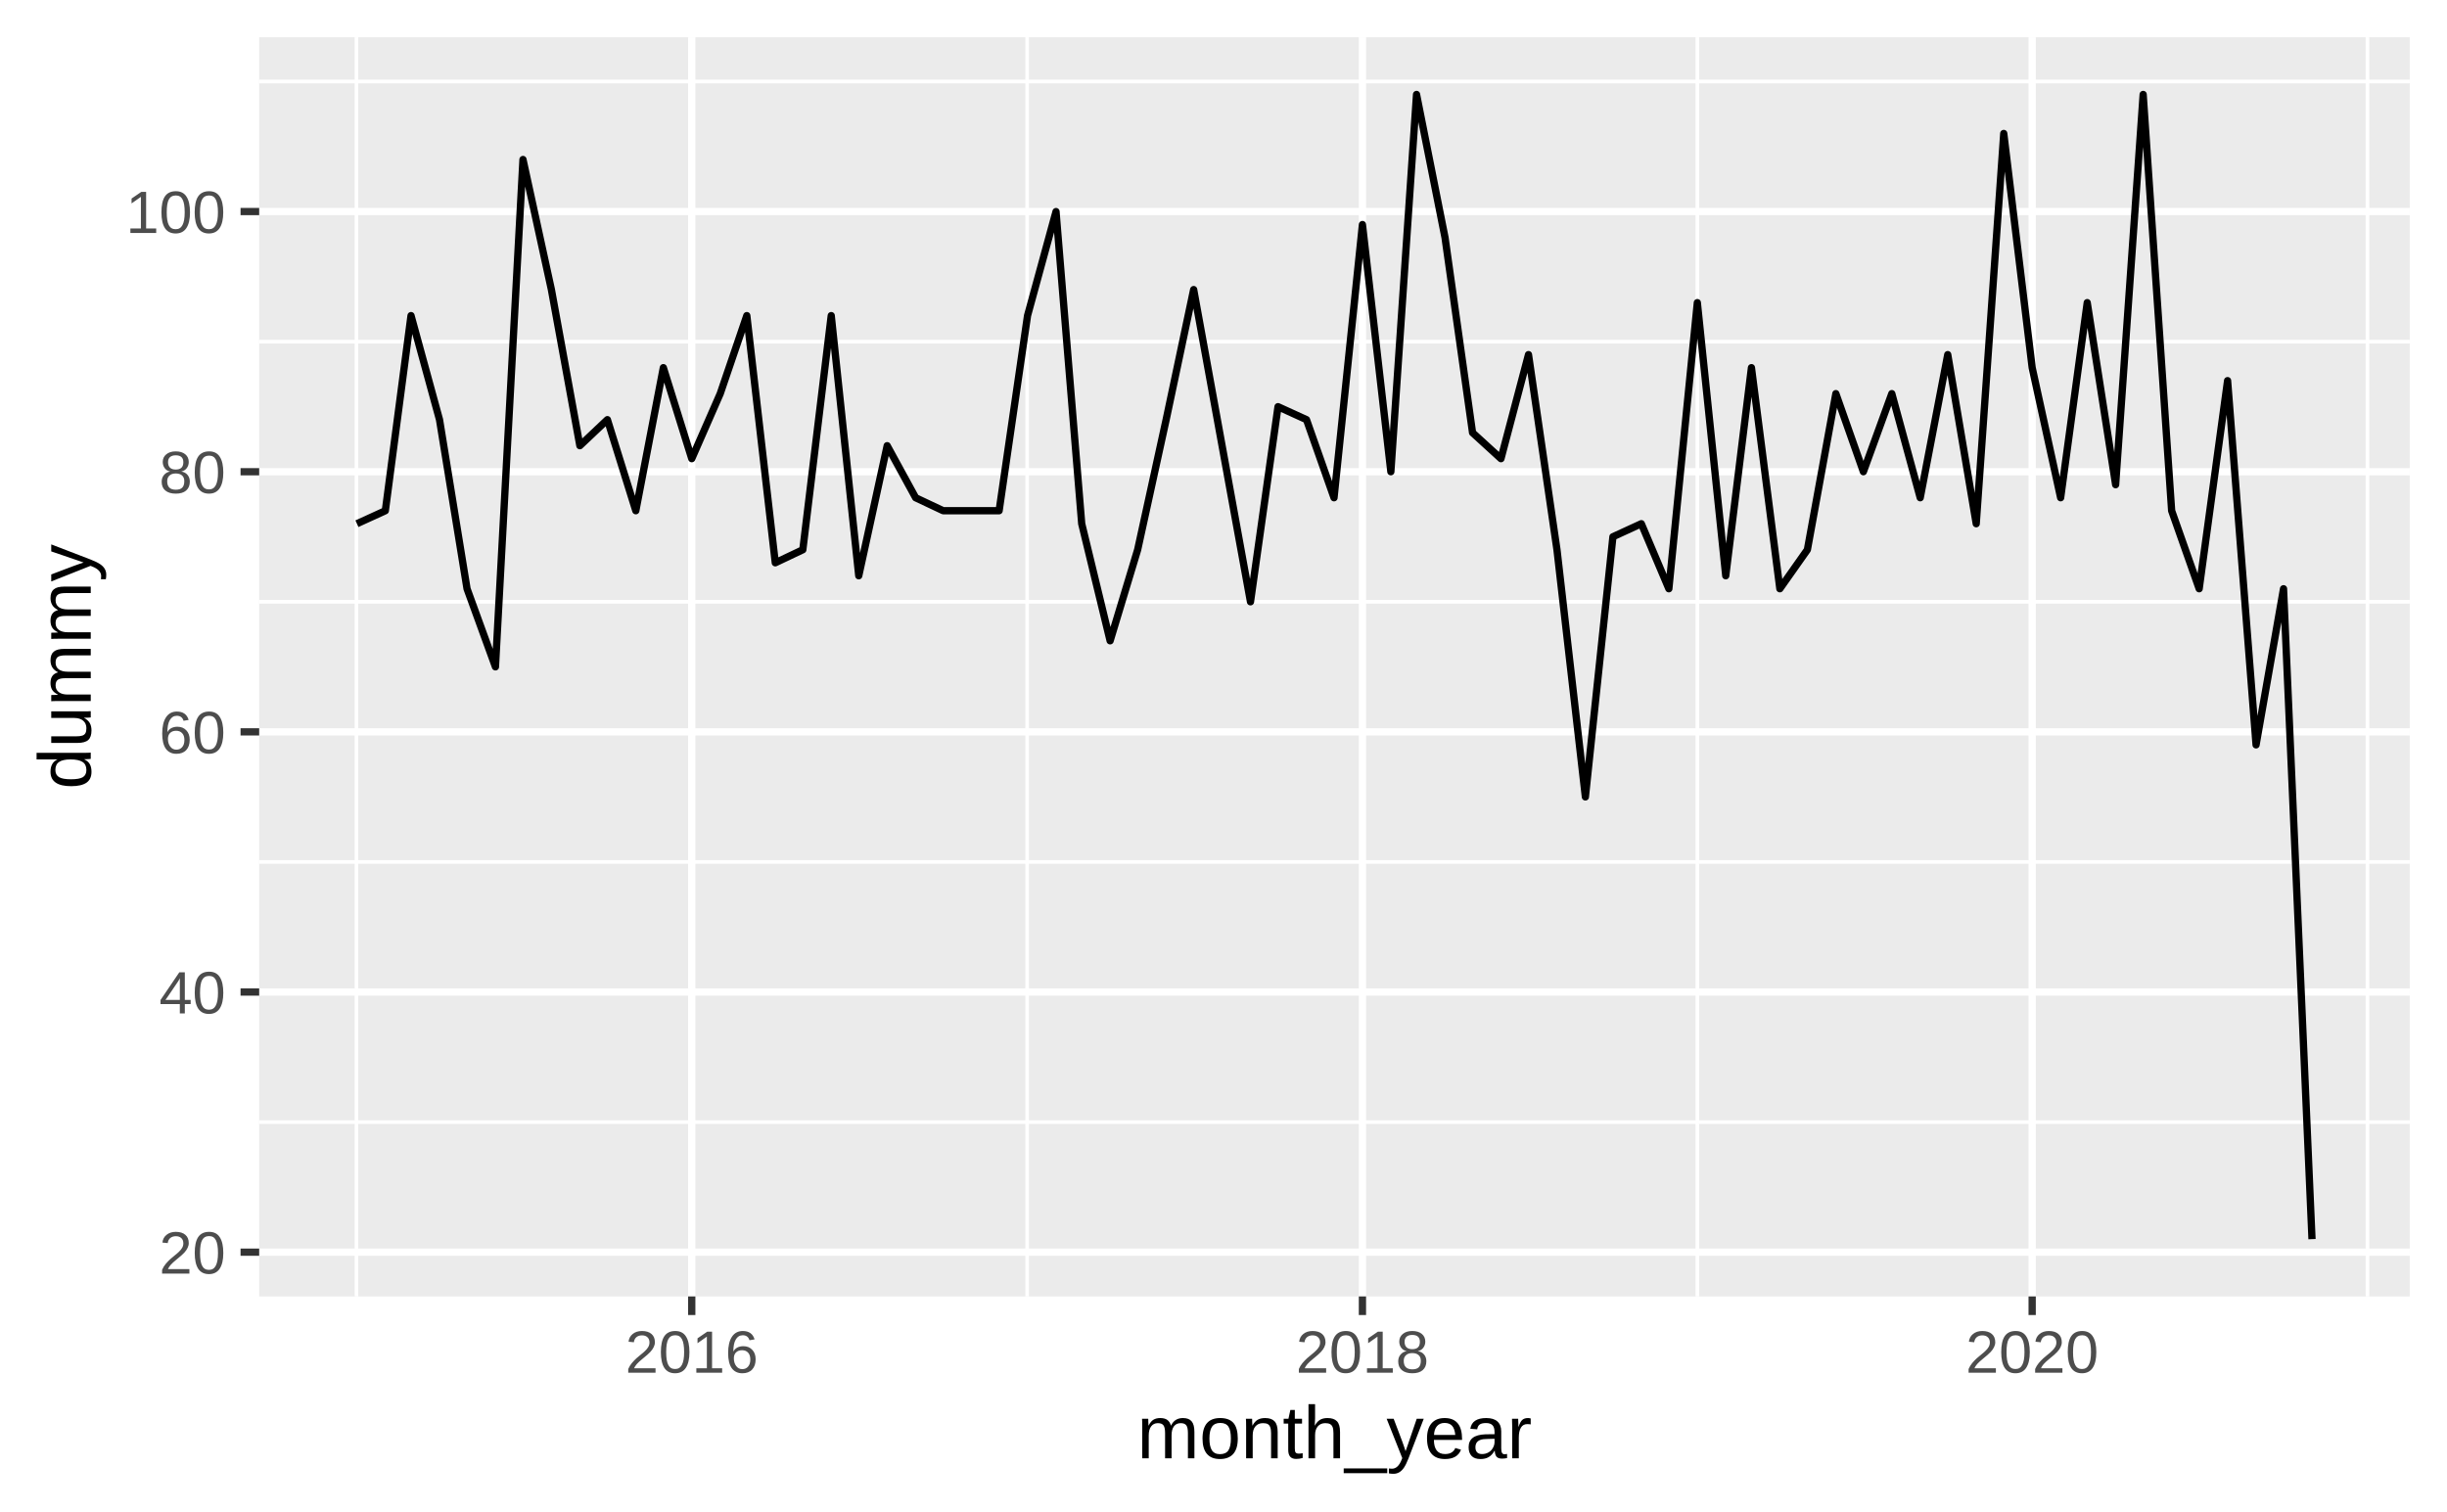
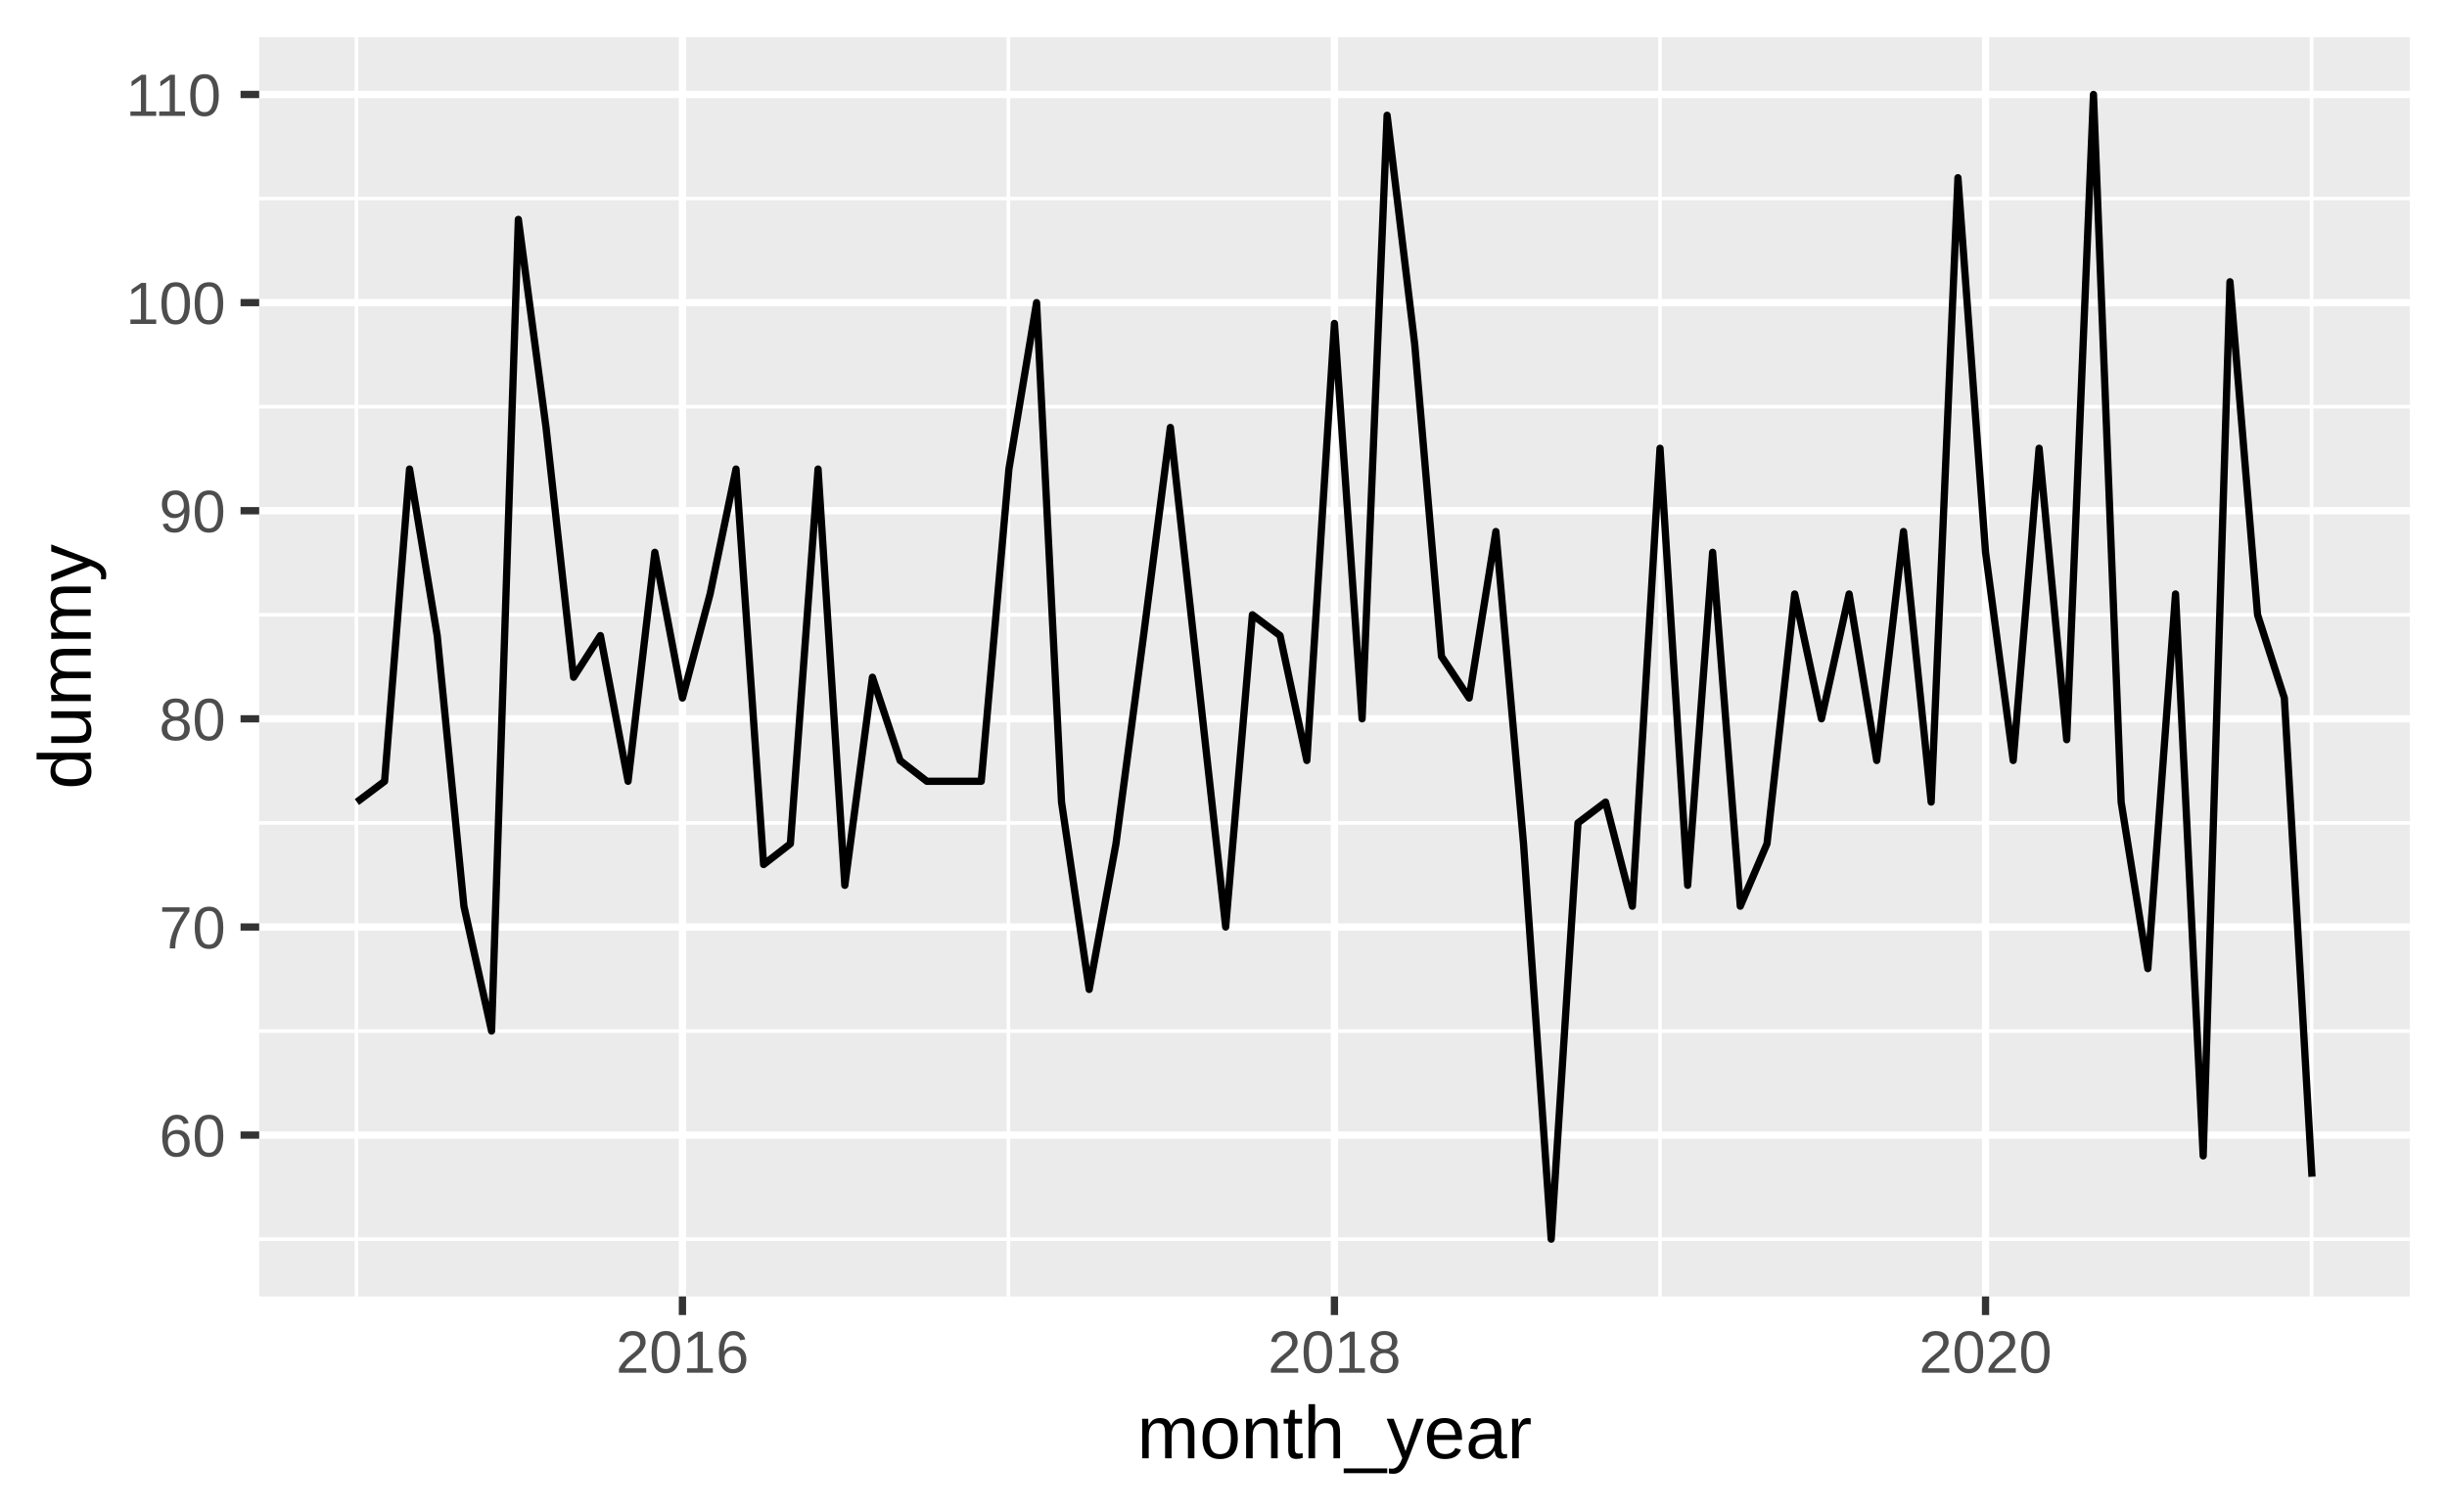
<svg xmlns="http://www.w3.org/2000/svg" viewBox="0 0 360.00 222.48">
  <defs>
    <style type="text/css">
    line, polyline, polygon, path, rect, circle {
      fill: none;
      stroke: #000000;
      stroke-linecap: round;
      stroke-linejoin: round;
      stroke-miterlimit: 10.00;
    }
  </style>
  </defs>
  <rect width="100%" height="100%" style="stroke: none; fill: #FFFFFF;" />
  <rect x="0" y="0.00" width="360.00" height="222.48" style="stroke-width: 1.07; stroke: #FFFFFF; fill: #FFFFFF;" />
  <defs>
    <clipPath id="cpMzguMTN8MzU0LjUyfDE5MC43Nnw1LjQ4">
      <rect x="38.13" y="5.48" width="316.39" height="185.28" />
    </clipPath>
  </defs>
  <rect x="38.13" y="5.48" width="316.39" height="185.28" style="stroke-width: 1.07; stroke: none; fill: #EBEBEB;" clip-path="url(#cpMzguMTN8MzU0LjUyfDE5MC43Nnw1LjQ4)" />
-   <polyline points="38.13,165.11 354.52,165.11 " style="stroke-width: 0.53; stroke: #FFFFFF; stroke-linecap: butt;" clip-path="url(#cpMzguMTN8MzU0LjUyfDE5MC43Nnw1LjQ4)" />
-   <polyline points="38.13,126.83 354.52,126.83 " style="stroke-width: 0.53; stroke: #FFFFFF; stroke-linecap: butt;" clip-path="url(#cpMzguMTN8MzU0LjUyfDE5MC43Nnw1LjQ4)" />
-   <polyline points="38.13,88.55 354.52,88.55 " style="stroke-width: 0.53; stroke: #FFFFFF; stroke-linecap: butt;" clip-path="url(#cpMzguMTN8MzU0LjUyfDE5MC43Nnw1LjQ4)" />
-   <polyline points="38.13,50.27 354.52,50.27 " style="stroke-width: 0.53; stroke: #FFFFFF; stroke-linecap: butt;" clip-path="url(#cpMzguMTN8MzU0LjUyfDE5MC43Nnw1LjQ4)" />
-   <polyline points="38.13,11.99 354.52,11.99 " style="stroke-width: 0.53; stroke: #FFFFFF; stroke-linecap: butt;" clip-path="url(#cpMzguMTN8MzU0LjUyfDE5MC43Nnw1LjQ4)" />
+   <polyline points="38.13,182.33 354.52,182.33 " style="stroke-width: 0.53; stroke: #FFFFFF; stroke-linecap: butt;" clip-path="url(#cpMzguMTN8MzU0LjUyfDE5MC43Nnw1LjQ4)" />
+   <polyline points="38.13,151.71 354.52,151.71 " style="stroke-width: 0.53; stroke: #FFFFFF; stroke-linecap: butt;" clip-path="url(#cpMzguMTN8MzU0LjUyfDE5MC43Nnw1LjQ4)" />
+   <polyline points="38.13,121.09 354.52,121.09 " style="stroke-width: 0.53; stroke: #FFFFFF; stroke-linecap: butt;" clip-path="url(#cpMzguMTN8MzU0LjUyfDE5MC43Nnw1LjQ4)" />
+   <polyline points="38.13,90.46 354.52,90.46 " style="stroke-width: 0.53; stroke: #FFFFFF; stroke-linecap: butt;" clip-path="url(#cpMzguMTN8MzU0LjUyfDE5MC43Nnw1LjQ4)" />
+   <polyline points="38.13,59.84 354.52,59.84 " style="stroke-width: 0.53; stroke: #FFFFFF; stroke-linecap: butt;" clip-path="url(#cpMzguMTN8MzU0LjUyfDE5MC43Nnw1LjQ4)" />
+   <polyline points="38.13,29.21 354.52,29.21 " style="stroke-width: 0.53; stroke: #FFFFFF; stroke-linecap: butt;" clip-path="url(#cpMzguMTN8MzU0LjUyfDE5MC43Nnw1LjQ4)" />
  <polyline points="52.44,190.76 52.44,5.48 " style="stroke-width: 0.53; stroke: #FFFFFF; stroke-linecap: butt;" clip-path="url(#cpMzguMTN8MzU0LjUyfDE5MC43Nnw1LjQ4)" />
-   <polyline points="151.11,190.76 151.11,5.48 " style="stroke-width: 0.53; stroke: #FFFFFF; stroke-linecap: butt;" clip-path="url(#cpMzguMTN8MzU0LjUyfDE5MC43Nnw1LjQ4)" />
-   <polyline points="249.71,190.76 249.71,5.48 " style="stroke-width: 0.53; stroke: #FFFFFF; stroke-linecap: butt;" clip-path="url(#cpMzguMTN8MzU0LjUyfDE5MC43Nnw1LjQ4)" />
-   <polyline points="348.30,190.76 348.30,5.48 " style="stroke-width: 0.53; stroke: #FFFFFF; stroke-linecap: butt;" clip-path="url(#cpMzguMTN8MzU0LjUyfDE5MC43Nnw1LjQ4)" />
-   <polyline points="38.13,184.25 354.52,184.25 " style="stroke-width: 1.07; stroke: #FFFFFF; stroke-linecap: butt;" clip-path="url(#cpMzguMTN8MzU0LjUyfDE5MC43Nnw1LjQ4)" />
-   <polyline points="38.13,145.97 354.52,145.97 " style="stroke-width: 1.07; stroke: #FFFFFF; stroke-linecap: butt;" clip-path="url(#cpMzguMTN8MzU0LjUyfDE5MC43Nnw1LjQ4)" />
-   <polyline points="38.13,107.69 354.52,107.69 " style="stroke-width: 1.07; stroke: #FFFFFF; stroke-linecap: butt;" clip-path="url(#cpMzguMTN8MzU0LjUyfDE5MC43Nnw1LjQ4)" />
-   <polyline points="38.13,69.41 354.52,69.41 " style="stroke-width: 1.07; stroke: #FFFFFF; stroke-linecap: butt;" clip-path="url(#cpMzguMTN8MzU0LjUyfDE5MC43Nnw1LjQ4)" />
-   <polyline points="38.13,31.13 354.52,31.13 " style="stroke-width: 1.07; stroke: #FFFFFF; stroke-linecap: butt;" clip-path="url(#cpMzguMTN8MzU0LjUyfDE5MC43Nnw1LjQ4)" />
-   <polyline points="101.77,190.76 101.77,5.48 " style="stroke-width: 1.07; stroke: #FFFFFF; stroke-linecap: butt;" clip-path="url(#cpMzguMTN8MzU0LjUyfDE5MC43Nnw1LjQ4)" />
-   <polyline points="200.44,190.76 200.44,5.48 " style="stroke-width: 1.07; stroke: #FFFFFF; stroke-linecap: butt;" clip-path="url(#cpMzguMTN8MzU0LjUyfDE5MC43Nnw1LjQ4)" />
-   <polyline points="298.97,190.76 298.97,5.48 " style="stroke-width: 1.07; stroke: #FFFFFF; stroke-linecap: butt;" clip-path="url(#cpMzguMTN8MzU0LjUyfDE5MC43Nnw1LjQ4)" />
-   <polyline points="52.51,77.06 56.69,75.15 60.47,46.44 64.66,61.75 68.71,86.63 72.89,98.12 76.94,23.47 81.12,42.61 85.31,65.58 89.36,61.75 93.54,75.15 97.59,54.10 101.77,67.49 105.96,57.92 109.87,46.44 114.06,82.81 118.11,80.89 122.29,46.44 126.34,84.72 130.52,65.58 134.71,73.24 138.76,75.15 142.94,75.15 146.99,75.15 151.17,46.44 155.36,31.13 159.14,77.06 163.32,94.29 167.37,80.89 171.56,61.75 175.61,42.61 179.79,65.58 183.97,88.55 188.02,59.84 192.21,61.75 196.26,73.24 200.44,33.04 204.62,69.41 208.40,13.90 212.59,34.96 216.64,63.67 220.82,67.49 224.87,52.18 229.06,80.89 233.24,117.26 237.29,78.98 241.47,77.06 245.52,86.63 249.71,44.53 253.89,84.72 257.67,54.10 261.85,86.63 265.90,80.89 270.09,57.92 274.14,69.41 278.32,57.92 282.50,73.24 286.55,52.18 290.74,77.06 294.79,19.64 298.97,54.10 303.16,73.24 307.07,44.53 311.25,71.32 315.30,13.90 319.49,75.15 323.54,86.63 327.72,56.01 331.91,109.60 335.95,86.63 340.14,182.33 " style="stroke-width: 1.07; stroke-linecap: butt;" clip-path="url(#cpMzguMTN8MzU0LjUyfDE5MC43Nnw1LjQ4)" />
+   <polyline points="148.36,190.76 148.36,5.48 " style="stroke-width: 0.53; stroke: #FFFFFF; stroke-linecap: butt;" clip-path="url(#cpMzguMTN8MzU0LjUyfDE5MC43Nnw1LjQ4)" />
+   <polyline points="244.22,190.76 244.22,5.48 " style="stroke-width: 0.53; stroke: #FFFFFF; stroke-linecap: butt;" clip-path="url(#cpMzguMTN8MzU0LjUyfDE5MC43Nnw1LjQ4)" />
+   <polyline points="340.07,190.76 340.07,5.48 " style="stroke-width: 0.53; stroke: #FFFFFF; stroke-linecap: butt;" clip-path="url(#cpMzguMTN8MzU0LjUyfDE5MC43Nnw1LjQ4)" />
+   <polyline points="38.13,167.02 354.52,167.02 " style="stroke-width: 1.07; stroke: #FFFFFF; stroke-linecap: butt;" clip-path="url(#cpMzguMTN8MzU0LjUyfDE5MC43Nnw1LjQ4)" />
+   <polyline points="38.13,136.40 354.52,136.40 " style="stroke-width: 1.07; stroke: #FFFFFF; stroke-linecap: butt;" clip-path="url(#cpMzguMTN8MzU0LjUyfDE5MC43Nnw1LjQ4)" />
+   <polyline points="38.13,105.77 354.52,105.77 " style="stroke-width: 1.07; stroke: #FFFFFF; stroke-linecap: butt;" clip-path="url(#cpMzguMTN8MzU0LjUyfDE5MC43Nnw1LjQ4)" />
+   <polyline points="38.13,75.15 354.52,75.15 " style="stroke-width: 1.07; stroke: #FFFFFF; stroke-linecap: butt;" clip-path="url(#cpMzguMTN8MzU0LjUyfDE5MC43Nnw1LjQ4)" />
+   <polyline points="38.13,44.53 354.52,44.53 " style="stroke-width: 1.07; stroke: #FFFFFF; stroke-linecap: butt;" clip-path="url(#cpMzguMTN8MzU0LjUyfDE5MC43Nnw1LjQ4)" />
+   <polyline points="38.13,13.90 354.52,13.90 " style="stroke-width: 1.07; stroke: #FFFFFF; stroke-linecap: butt;" clip-path="url(#cpMzguMTN8MzU0LjUyfDE5MC43Nnw1LjQ4)" />
+   <polyline points="100.40,190.76 100.40,5.48 " style="stroke-width: 1.07; stroke: #FFFFFF; stroke-linecap: butt;" clip-path="url(#cpMzguMTN8MzU0LjUyfDE5MC43Nnw1LjQ4)" />
+   <polyline points="196.32,190.76 196.32,5.48 " style="stroke-width: 1.07; stroke: #FFFFFF; stroke-linecap: butt;" clip-path="url(#cpMzguMTN8MzU0LjUyfDE5MC43Nnw1LjQ4)" />
+   <polyline points="292.11,190.76 292.11,5.48 " style="stroke-width: 1.07; stroke: #FFFFFF; stroke-linecap: butt;" clip-path="url(#cpMzguMTN8MzU0LjUyfDE5MC43Nnw1LjQ4)" />
+   <polyline points="52.51,118.02 56.58,114.96 60.25,69.02 64.32,93.52 68.25,133.34 72.32,151.71 76.26,32.28 80.33,62.90 84.39,99.65 88.33,93.52 92.40,114.96 96.34,81.27 100.40,102.71 104.47,87.40 108.28,69.02 112.34,127.21 116.28,124.15 120.35,69.02 124.29,130.27 128.35,99.65 132.42,111.90 136.36,114.96 140.42,114.96 144.36,114.96 148.43,69.02 152.50,44.53 156.17,118.02 160.24,145.59 164.18,124.15 168.24,93.52 172.18,62.90 176.25,99.65 180.32,136.40 184.25,90.46 188.32,93.52 192.26,111.90 196.32,47.59 200.39,105.77 204.07,16.96 208.13,50.65 212.07,96.59 216.14,102.71 220.07,78.21 224.14,124.15 228.21,182.33 232.15,121.09 236.21,118.02 240.15,133.34 244.22,65.96 248.29,130.27 251.96,81.27 256.03,133.34 259.96,124.15 264.03,87.40 267.97,105.77 272.04,87.40 276.10,111.90 280.04,78.21 284.11,118.02 288.05,26.15 292.11,81.27 296.18,111.90 299.99,65.96 304.05,108.84 307.99,13.90 312.06,118.02 315.99,142.52 320.06,87.40 324.13,170.08 328.07,41.46 332.13,90.46 336.07,102.71 340.14,173.15 " style="stroke-width: 1.07; stroke-linecap: butt;" clip-path="url(#cpMzguMTN8MzU0LjUyfDE5MC43Nnw1LjQ4)" />
  <defs>
    <clipPath id="cpMC4wMHwzNjAuMDB8MjIyLjQ4fDAuMDA=">
      <rect x="0.00" y="0.00" width="360.00" height="222.48" />
    </clipPath>
  </defs>
  <g clip-path="url(#cpMC4wMHwzNjAuMDB8MjIyLjQ4fDAuMDA=)">
-     <text x="23.41" y="187.40" style="font-size: 8.80px; fill: #4D4D4D; font-family: Arial;" textLength="9.79px" lengthAdjust="spacingAndGlyphs">20</text>
+     <text x="23.41" y="170.17" style="font-size: 8.80px; fill: #4D4D4D; font-family: Arial;" textLength="9.79px" lengthAdjust="spacingAndGlyphs">60</text>
  </g>
  <g clip-path="url(#cpMC4wMHwzNjAuMDB8MjIyLjQ4fDAuMDA=)">
-     <text x="23.41" y="149.12" style="font-size: 8.80px; fill: #4D4D4D; font-family: Arial;" textLength="9.79px" lengthAdjust="spacingAndGlyphs">40</text>
+     <text x="23.41" y="139.55" style="font-size: 8.80px; fill: #4D4D4D; font-family: Arial;" textLength="9.79px" lengthAdjust="spacingAndGlyphs">70</text>
  </g>
  <g clip-path="url(#cpMC4wMHwzNjAuMDB8MjIyLjQ4fDAuMDA=)">
-     <text x="23.41" y="110.84" style="font-size: 8.80px; fill: #4D4D4D; font-family: Arial;" textLength="9.79px" lengthAdjust="spacingAndGlyphs">60</text>
+     <text x="23.41" y="108.92" style="font-size: 8.80px; fill: #4D4D4D; font-family: Arial;" textLength="9.79px" lengthAdjust="spacingAndGlyphs">80</text>
  </g>
  <g clip-path="url(#cpMC4wMHwzNjAuMDB8MjIyLjQ4fDAuMDA=)">
-     <text x="23.41" y="72.56" style="font-size: 8.80px; fill: #4D4D4D; font-family: Arial;" textLength="9.79px" lengthAdjust="spacingAndGlyphs">80</text>
+     <text x="23.41" y="78.30" style="font-size: 8.80px; fill: #4D4D4D; font-family: Arial;" textLength="9.79px" lengthAdjust="spacingAndGlyphs">90</text>
  </g>
  <g clip-path="url(#cpMC4wMHwzNjAuMDB8MjIyLjQ4fDAuMDA=)">
-     <text x="18.51" y="34.28" style="font-size: 8.80px; fill: #4D4D4D; font-family: Arial;" textLength="14.68px" lengthAdjust="spacingAndGlyphs">100</text>
-   </g>
-   <polyline points="35.39,184.25 38.13,184.25 " style="stroke-width: 1.07; stroke: #333333; stroke-linecap: butt;" clip-path="url(#cpMC4wMHwzNjAuMDB8MjIyLjQ4fDAuMDA=)" />
-   <polyline points="35.39,145.97 38.13,145.97 " style="stroke-width: 1.07; stroke: #333333; stroke-linecap: butt;" clip-path="url(#cpMC4wMHwzNjAuMDB8MjIyLjQ4fDAuMDA=)" />
-   <polyline points="35.39,107.69 38.13,107.69 " style="stroke-width: 1.07; stroke: #333333; stroke-linecap: butt;" clip-path="url(#cpMC4wMHwzNjAuMDB8MjIyLjQ4fDAuMDA=)" />
-   <polyline points="35.39,69.41 38.13,69.41 " style="stroke-width: 1.07; stroke: #333333; stroke-linecap: butt;" clip-path="url(#cpMC4wMHwzNjAuMDB8MjIyLjQ4fDAuMDA=)" />
-   <polyline points="35.39,31.13 38.13,31.13 " style="stroke-width: 1.07; stroke: #333333; stroke-linecap: butt;" clip-path="url(#cpMC4wMHwzNjAuMDB8MjIyLjQ4fDAuMDA=)" />
-   <polyline points="101.77,193.50 101.77,190.76 " style="stroke-width: 1.07; stroke: #333333; stroke-linecap: butt;" clip-path="url(#cpMC4wMHwzNjAuMDB8MjIyLjQ4fDAuMDA=)" />
-   <polyline points="200.44,193.50 200.44,190.76 " style="stroke-width: 1.07; stroke: #333333; stroke-linecap: butt;" clip-path="url(#cpMC4wMHwzNjAuMDB8MjIyLjQ4fDAuMDA=)" />
-   <polyline points="298.97,193.50 298.97,190.76 " style="stroke-width: 1.07; stroke: #333333; stroke-linecap: butt;" clip-path="url(#cpMC4wMHwzNjAuMDB8MjIyLjQ4fDAuMDA=)" />
-   <g clip-path="url(#cpMC4wMHwzNjAuMDB8MjIyLjQ4fDAuMDA=)">
-     <text x="91.99" y="201.99" style="font-size: 8.80px; fill: #4D4D4D; font-family: Arial;" textLength="19.58px" lengthAdjust="spacingAndGlyphs">2016</text>
+     <text x="18.51" y="47.67" style="font-size: 8.80px; fill: #4D4D4D; font-family: Arial;" textLength="14.68px" lengthAdjust="spacingAndGlyphs">100</text>
  </g>
  <g clip-path="url(#cpMC4wMHwzNjAuMDB8MjIyLjQ4fDAuMDA=)">
-     <text x="190.65" y="201.99" style="font-size: 8.80px; fill: #4D4D4D; font-family: Arial;" textLength="19.58px" lengthAdjust="spacingAndGlyphs">2018</text>
+     <text x="18.51" y="17.05" style="font-size: 8.80px; fill: #4D4D4D; font-family: Arial;" textLength="14.68px" lengthAdjust="spacingAndGlyphs">110</text>
+   </g>
+   <polyline points="35.39,167.02 38.13,167.02 " style="stroke-width: 1.07; stroke: #333333; stroke-linecap: butt;" clip-path="url(#cpMC4wMHwzNjAuMDB8MjIyLjQ4fDAuMDA=)" />
+   <polyline points="35.39,136.40 38.13,136.40 " style="stroke-width: 1.07; stroke: #333333; stroke-linecap: butt;" clip-path="url(#cpMC4wMHwzNjAuMDB8MjIyLjQ4fDAuMDA=)" />
+   <polyline points="35.39,105.77 38.13,105.77 " style="stroke-width: 1.07; stroke: #333333; stroke-linecap: butt;" clip-path="url(#cpMC4wMHwzNjAuMDB8MjIyLjQ4fDAuMDA=)" />
+   <polyline points="35.39,75.15 38.13,75.15 " style="stroke-width: 1.07; stroke: #333333; stroke-linecap: butt;" clip-path="url(#cpMC4wMHwzNjAuMDB8MjIyLjQ4fDAuMDA=)" />
+   <polyline points="35.39,44.53 38.13,44.53 " style="stroke-width: 1.07; stroke: #333333; stroke-linecap: butt;" clip-path="url(#cpMC4wMHwzNjAuMDB8MjIyLjQ4fDAuMDA=)" />
+   <polyline points="35.39,13.90 38.13,13.90 " style="stroke-width: 1.07; stroke: #333333; stroke-linecap: butt;" clip-path="url(#cpMC4wMHwzNjAuMDB8MjIyLjQ4fDAuMDA=)" />
+   <polyline points="100.40,193.50 100.40,190.76 " style="stroke-width: 1.07; stroke: #333333; stroke-linecap: butt;" clip-path="url(#cpMC4wMHwzNjAuMDB8MjIyLjQ4fDAuMDA=)" />
+   <polyline points="196.32,193.50 196.32,190.76 " style="stroke-width: 1.07; stroke: #333333; stroke-linecap: butt;" clip-path="url(#cpMC4wMHwzNjAuMDB8MjIyLjQ4fDAuMDA=)" />
+   <polyline points="292.11,193.50 292.11,190.76 " style="stroke-width: 1.07; stroke: #333333; stroke-linecap: butt;" clip-path="url(#cpMC4wMHwzNjAuMDB8MjIyLjQ4fDAuMDA=)" />
+   <g clip-path="url(#cpMC4wMHwzNjAuMDB8MjIyLjQ4fDAuMDA=)">
+     <text x="90.62" y="201.99" style="font-size: 8.80px; fill: #4D4D4D; font-family: Arial;" textLength="19.58px" lengthAdjust="spacingAndGlyphs">2016</text>
  </g>
  <g clip-path="url(#cpMC4wMHwzNjAuMDB8MjIyLjQ4fDAuMDA=)">
-     <text x="289.18" y="201.99" style="font-size: 8.80px; fill: #4D4D4D; font-family: Arial;" textLength="19.58px" lengthAdjust="spacingAndGlyphs">2020</text>
+     <text x="186.54" y="201.99" style="font-size: 8.80px; fill: #4D4D4D; font-family: Arial;" textLength="19.58px" lengthAdjust="spacingAndGlyphs">2018</text>
+   </g>
+   <g clip-path="url(#cpMC4wMHwzNjAuMDB8MjIyLjQ4fDAuMDA=)">
+     <text x="282.32" y="201.99" style="font-size: 8.80px; fill: #4D4D4D; font-family: Arial;" textLength="19.58px" lengthAdjust="spacingAndGlyphs">2020</text>
  </g>
  <g clip-path="url(#cpMC4wMHwzNjAuMDB8MjIyLjQ4fDAuMDA=)">
    <text x="167.28" y="214.58" style="font-size: 11.00px; font-family: Arial;" textLength="58.09px" lengthAdjust="spacingAndGlyphs">month_year</text>
  </g>
  <g clip-path="url(#cpMC4wMHwzNjAuMDB8MjIyLjQ4fDAuMDA=)">
    <text transform="translate(13.35,116.15) rotate(-90)" style="font-size: 11.00px; font-family: Arial;" textLength="36.06px" lengthAdjust="spacingAndGlyphs">dummy</text>
  </g>
</svg>
